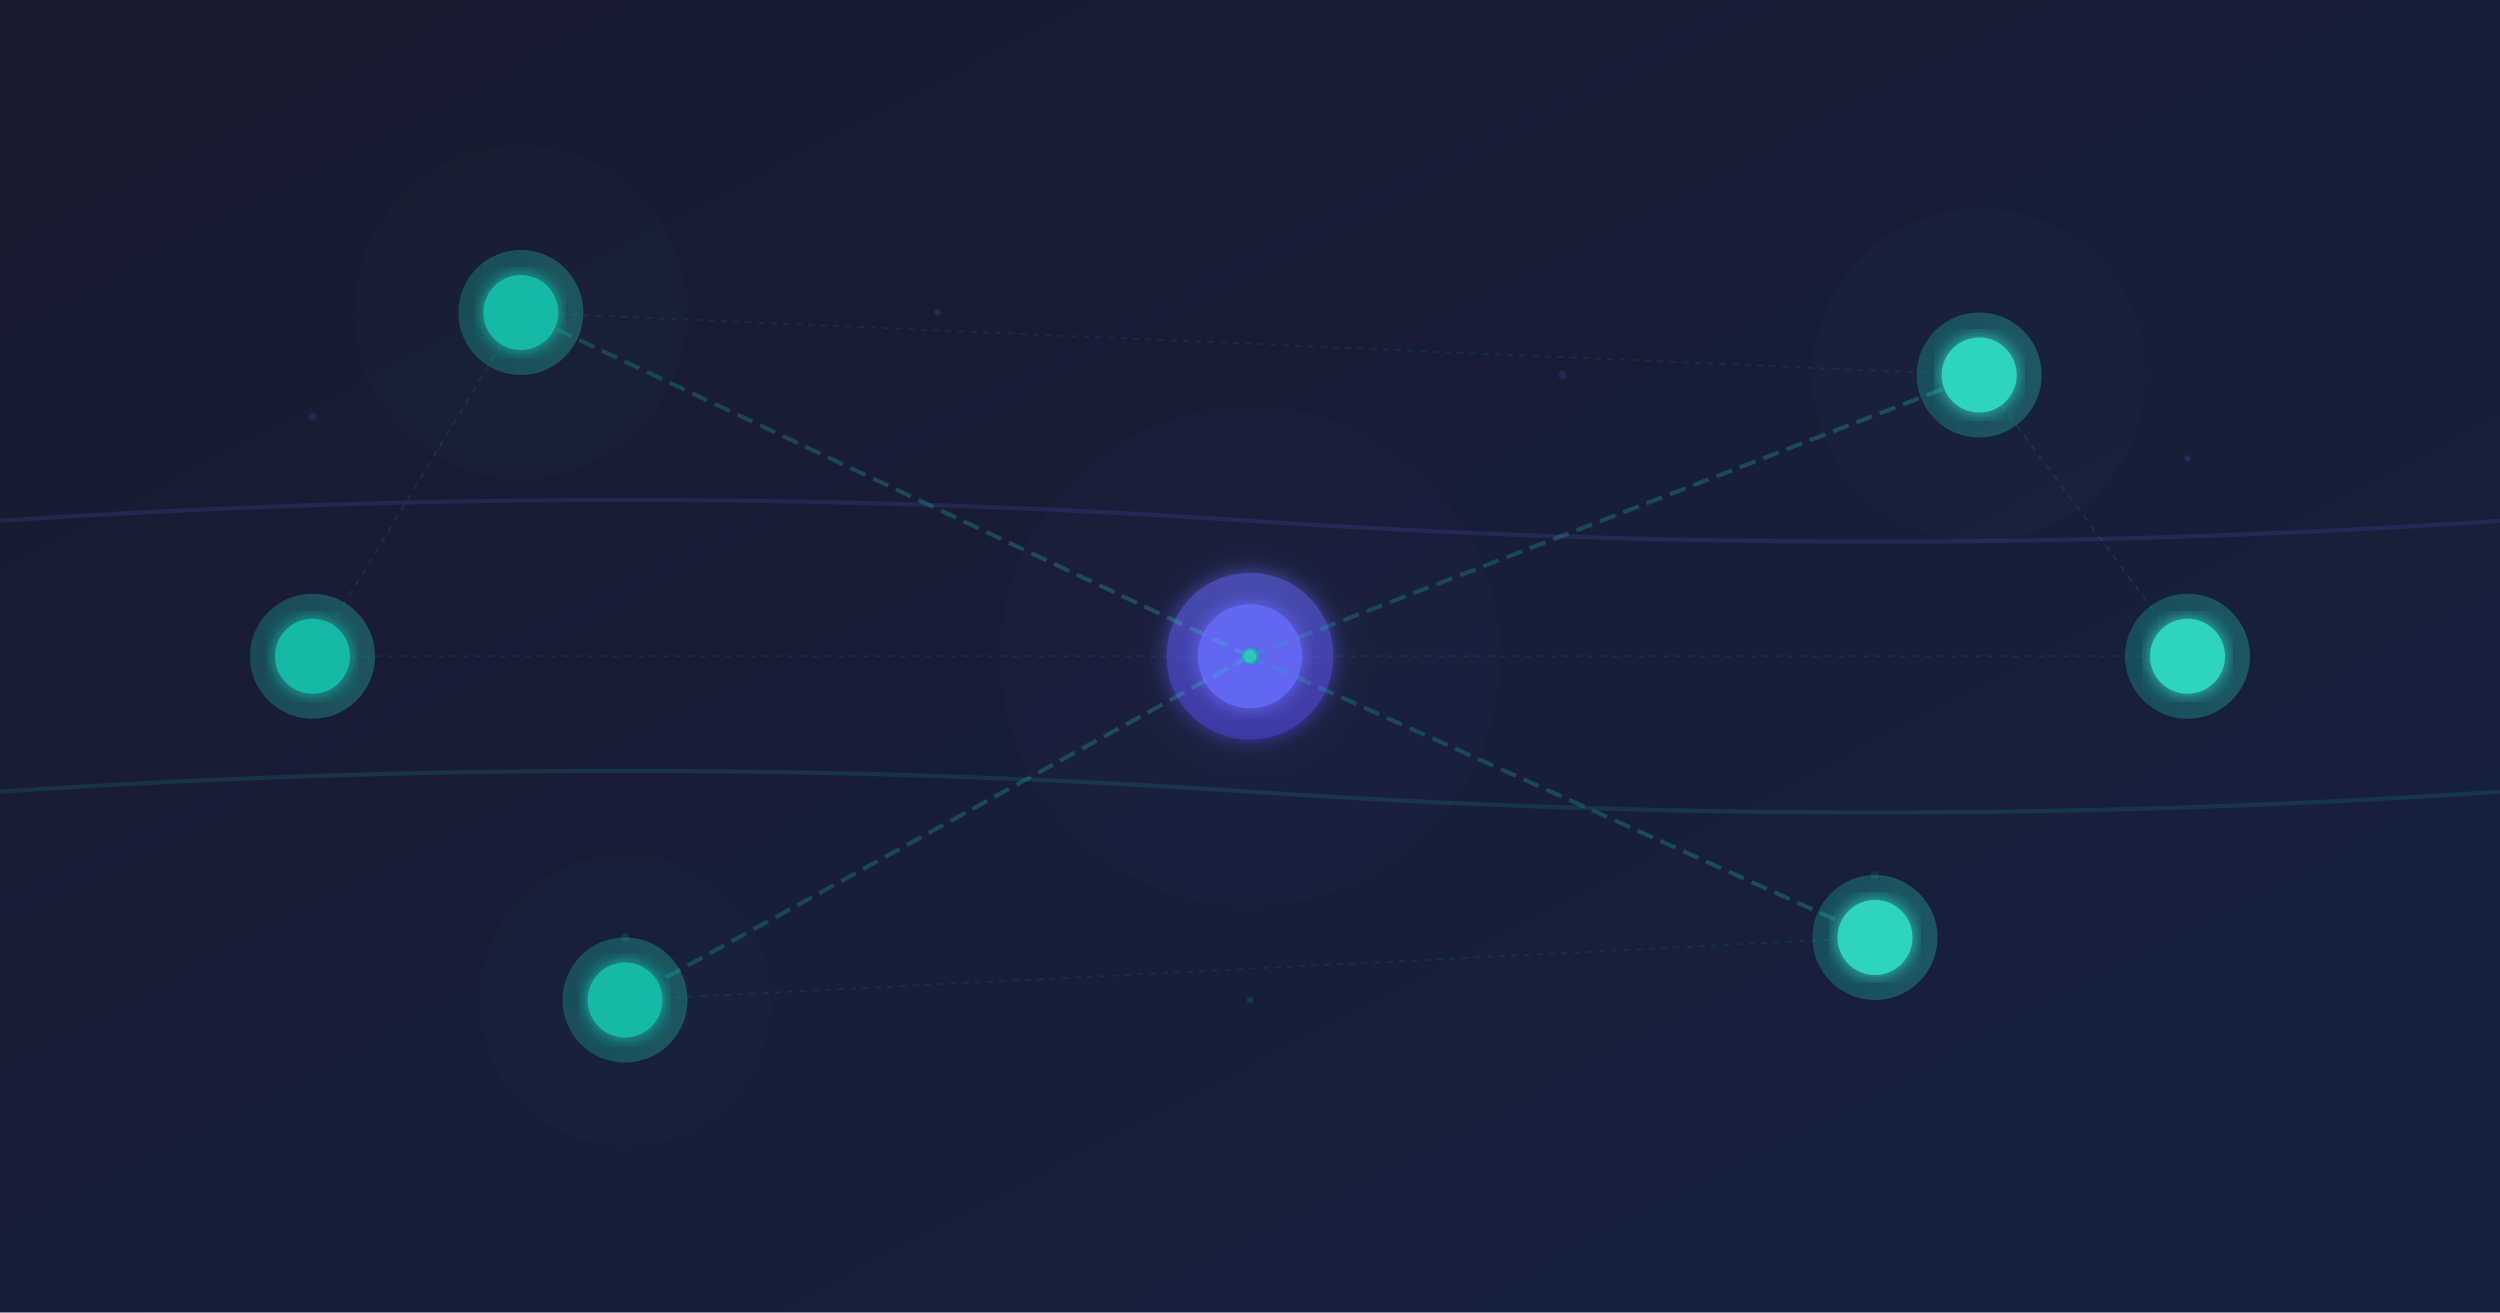
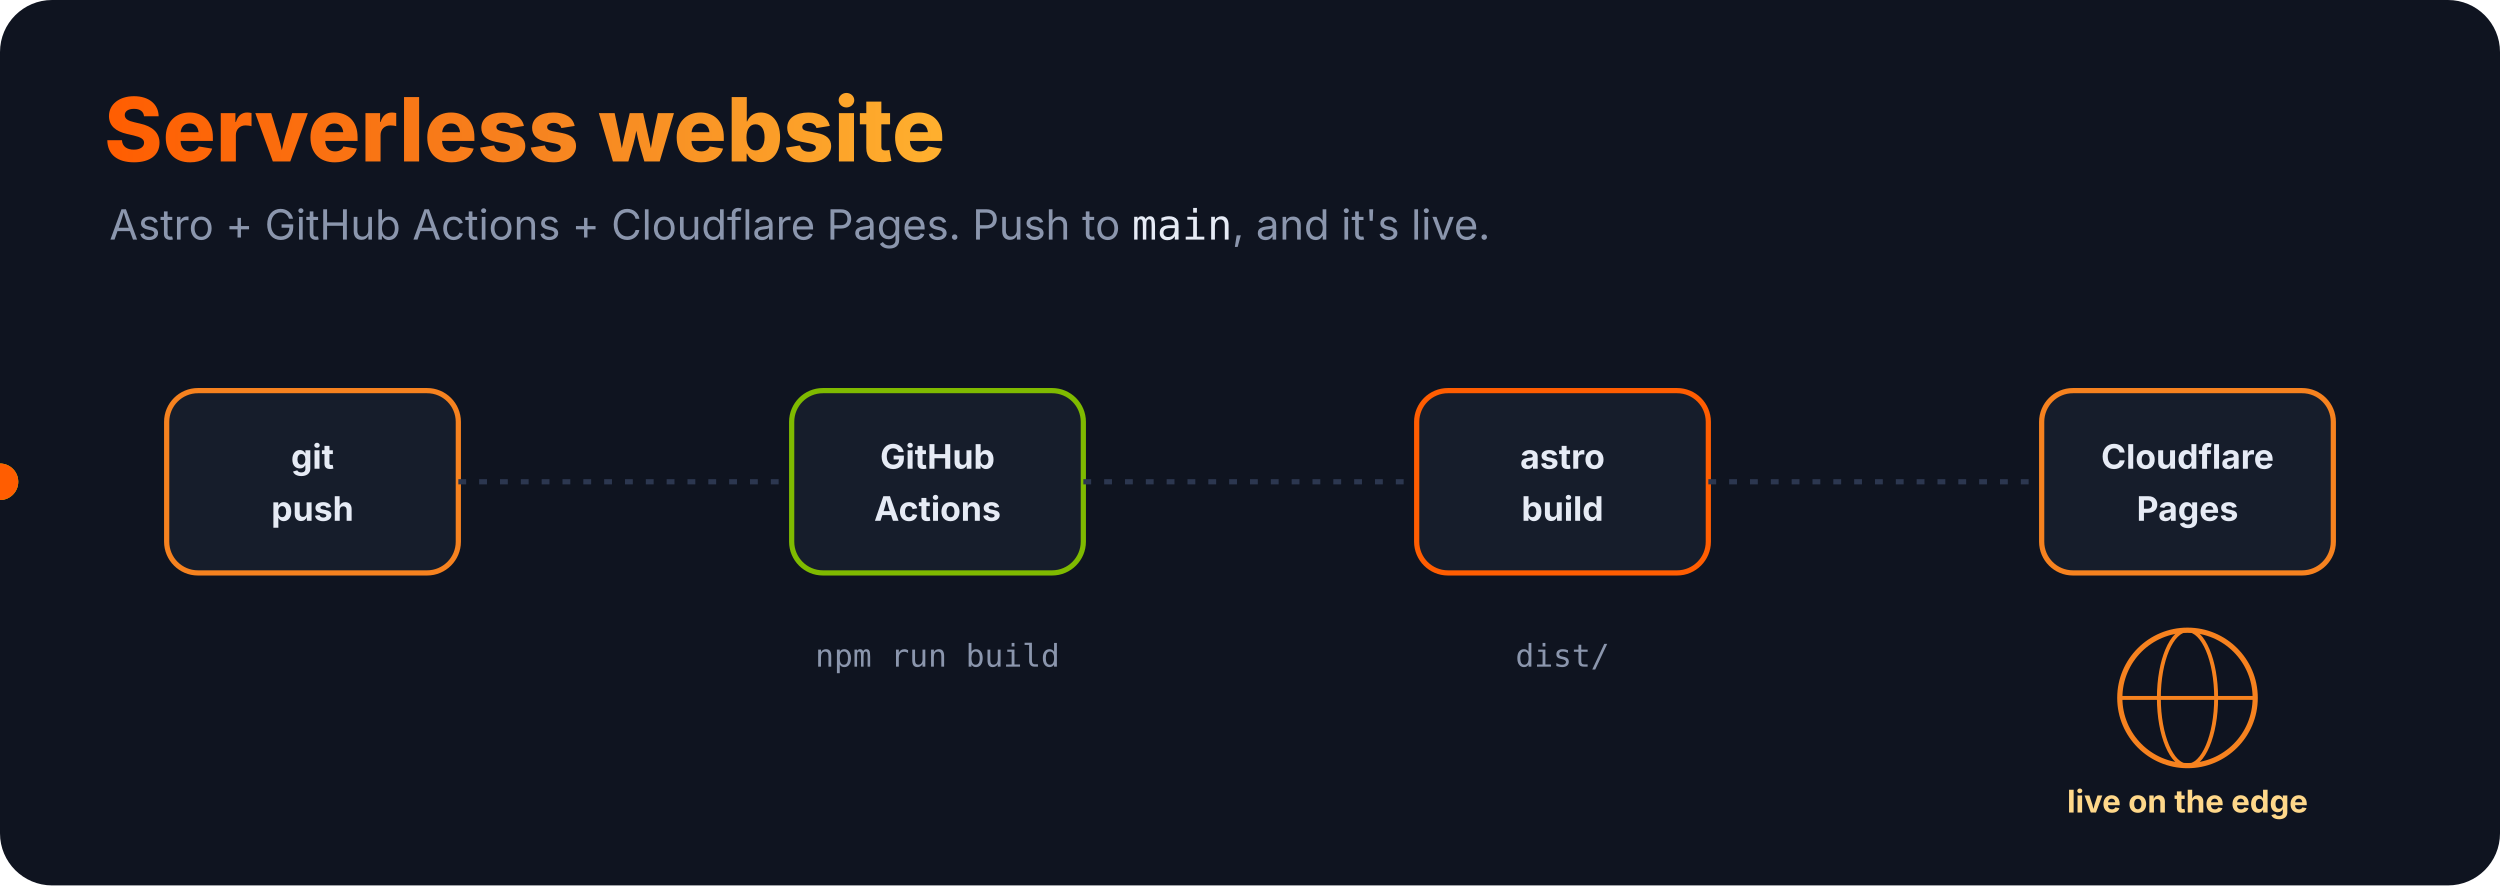
- <svg xmlns="http://www.w3.org/2000/svg" viewBox="0 0 1200 630" width="1200" height="630">
+ <svg xmlns="http://www.w3.org/2000/svg" viewBox="0 0 960 340" width="960" height="340" role="img" aria-labelledby="t d">
  <defs>
-     <linearGradient id="bg-gradient" x1="0%" y1="0%" x2="100%" y2="100%">
-       <stop offset="0%" stop-color="#1a1a2e" />
-       <stop offset="100%" stop-color="#16213e" />
+     <linearGradient id="title" x1="0" x2="1">
+       <stop offset="0" stop-color="#ff5d01" />
+       <stop offset=".5" stop-color="#f6821f" />
+       <stop offset="1" stop-color="#ffb02e" />
    </linearGradient>
-     <linearGradient id="node-gradient" x1="0%" y1="0%" x2="0%" y2="100%">
-       <stop offset="0%" stop-color="#6366f1" />
-       <stop offset="100%" stop-color="#4f46e5" />
-     </linearGradient>
-     <linearGradient id="edge-gradient" x1="0%" y1="0%" x2="100%" y2="0%">
-       <stop offset="0%" stop-color="#14b8a6" />
-       <stop offset="100%" stop-color="#2dd4bf" />
-     </linearGradient>
-     <radialGradient id="glow-gradient" cx="50%" cy="50%" r="50%">
-       <stop offset="0%" stop-color="#6366f1" stop-opacity="0.6" />
-       <stop offset="100%" stop-color="#6366f1" stop-opacity="0" />
-     </radialGradient>
-     <filter id="glow">
-       <feGaussianBlur stdDeviation="4" result="blur" />
-       <feMerge>
-         <feMergeNode in="blur" />
-         <feMergeNode in="SourceGraphic" />
-       </feMerge>
-     </filter>
  </defs>
  <style>
-     @keyframes spread-global {
-       0% { transform: scale(0); opacity: 0; }
-       50% { opacity: 1; }
-       100% { transform: scale(2); opacity: 0; }
-     }
- 
-     @keyframes pulse-node {
-       0%, 100% { transform: scale(1); opacity: 0.8; }
-       50% { transform: scale(1.2); opacity: 1; }
-     }
- 
-     @keyframes wave-flow {
-       0% { d: path('M0,315 Q300,295 600,315 T1200,315'); }
-       50% { d: path('M0,315 Q300,335 600,315 T1200,315'); }
-       100% { d: path('M0,315 Q300,295 600,315 T1200,315'); }
-     }
- 
-     @keyframes particle-float {
-       0% { transform: translate(0, 0); opacity: 0; }
-       10% { opacity: 0.8; }
-       90% { opacity: 0.8; }
-       100% { transform: translate(600px, -200px); opacity: 0; }
-     }
- 
-     @keyframes radiate {
-       0% { transform: scale(1); opacity: 0; }
-       50% { opacity: 0.4; }
-       100% { transform: scale(1.8); opacity: 0; }
-     }
- 
-     .edge-node {
-       animation: pulse-node 4s ease-in-out infinite;
-     }
- 
-     .particle {
-       animation: particle-float 10s ease-in-out infinite;
-     }
- 
-     .global-spread {
-       animation: spread-global 4s ease-out infinite;
-     }
+     text { font-family: ui-sans-serif, system-ui, -apple-system, "Segoe UI", sans-serif; fill: #e6ebf5; }
+     .muted { fill: #8b96ad; }
+     .mono { font-family: ui-monospace, SFMono-Regular, Menlo, monospace; }
+     @keyframes p0 { 0%,5.56% { transform: translateX(120px); opacity:0 } 6.67% { opacity:1 } 18.89% { transform: translateX(360px); opacity:1 } 20.56%,100% { transform: translateX(360px); opacity:0 } } .p0 { animation: p0 9.0s infinite; }
+     @keyframes p1 { 0%,23.33% { transform: translateX(360px); opacity:0 } 24.44% { opacity:1 } 36.67% { transform: translateX(600px); opacity:1 } 38.33%,100% { transform: translateX(600px); opacity:0 } } .p1 { animation: p1 9.0s infinite; }
+     @keyframes p2 { 0%,41.11% { transform: translateX(600px); opacity:0 } 42.22% { opacity:1 } 54.44% { transform: translateX(840px); opacity:1 } 56.11%,100% { transform: translateX(840px); opacity:0 } } .p2 { animation: p2 9.0s infinite; }
+     @keyframes s0 { 0%,5.56% { stroke-opacity:.3; } 7.78%,22.22% { stroke-opacity:1; } 25.56%,100% { stroke-opacity:.3; } } .s0 { animation: s0 9.0s infinite; }
+     @keyframes s1 { 0%,23.33% { stroke-opacity:.3; } 25.56%,40.00% { stroke-opacity:1; } 43.33%,100% { stroke-opacity:.3; } } .s1 { animation: s1 9.0s infinite; }
+     @keyframes s2 { 0%,41.11% { stroke-opacity:.3; } 43.33%,57.78% { stroke-opacity:1; } 61.11%,100% { stroke-opacity:.3; } } .s2 { animation: s2 9.0s infinite; }
+     @keyframes s3 { 0%,58.89% { stroke-opacity:.3; } 61.11%,75.56% { stroke-opacity:1; } 78.89%,100% { stroke-opacity:.3; } } .s3 { animation: s3 9.0s infinite; }
+     @keyframes live { 0%,72.22% { opacity:0; transform: scale(.7); } 76.67%,95.56% { opacity:1; transform: scale(1); } 100% { opacity:0; } } .live { animation: live 9.0s infinite; transform-box: fill-box; transform-origin: center; }
+     @media (prefers-reduced-motion: reduce) { * { animation: none !important; } }
  </style>
-   <rect width="1200" height="630" fill="url(#bg-gradient)" />
-   <g class="particle-field" opacity="0.15">
-     <circle cx="150" cy="200" r="2" fill="#6366f1">
-       <animate attributeName="opacity" values="0.3;1;0.3" dur="3s" repeatCount="indefinite" />
-     </circle>
-     <circle cx="450" cy="150" r="1.5" fill="#818cf8">
-       <animate attributeName="opacity" values="0.4;1;0.4" dur="4s" repeatCount="indefinite" begin="0.5s" />
-     </circle>
-     <circle cx="750" cy="180" r="2" fill="#6366f1">
-       <animate attributeName="opacity" values="0.3;1;0.3" dur="3.5s" repeatCount="indefinite" begin="1s" />
-     </circle>
-     <circle cx="1050" cy="220" r="1.5" fill="#818cf8">
-       <animate attributeName="opacity" values="0.4;1;0.4" dur="4.5s" repeatCount="indefinite" begin="1.5s" />
-     </circle>
-     <circle cx="300" cy="450" r="2" fill="#14b8a6">
-       <animate attributeName="opacity" values="0.3;1;0.3" dur="3s" repeatCount="indefinite" begin="2s" />
-     </circle>
-     <circle cx="600" cy="480" r="1.5" fill="#2dd4bf">
-       <animate attributeName="opacity" values="0.4;1;0.4" dur="4s" repeatCount="indefinite" begin="2.5s" />
-     </circle>
-     <circle cx="900" cy="420" r="2" fill="#14b8a6">
-       <animate attributeName="opacity" values="0.3;1;0.3" dur="3.5s" repeatCount="indefinite" begin="3s" />
-     </circle>
+   <rect width="960" height="340" rx="20" fill="#0f1420" />
+   <text x="40" y="62" font-size="34" font-weight="800" style="fill:url(#title)">Serverless website</text>
+   <text x="42" y="92" font-size="16" class="muted">Astro + GitHub Actions + Cloudflare Pages. Push to <tspan class="mono" style="fill:#e6ebf5">main</tspan>, and it's live.</text>
+   <g class="s0">
+     <rect x="64" y="150" width="112" height="70" rx="12" fill="#161d2b" stroke="#f6821f" stroke-width="2" />
  </g>
-   <g>
-     <circle cx="600" cy="315" r="60" fill="url(#glow-gradient)" opacity="0.3" />
-     <circle cx="600" cy="315" r="40" fill="url(#node-gradient)" opacity="0.6" filter="url(#glow)" />
-     <circle class="edge-node" cx="600" cy="315" r="25" fill="#6366f1" filter="url(#glow)" style="animation-delay: 0s" />
-     <circle cx="600" cy="315" r="30" fill="none" stroke="#6366f1" stroke-width="2" opacity="0">
-       <animate attributeName="r" values="30;80" dur="3s" repeatCount="indefinite" />
-       <animate attributeName="opacity" values="0.6;0" dur="3s" repeatCount="indefinite" />
-     </circle>
-     <circle cx="600" cy="315" r="30" fill="none" stroke="#818cf8" stroke-width="2" opacity="0">
-       <animate attributeName="r" values="30;80" dur="3s" repeatCount="indefinite" begin="1.5s" />
-       <animate attributeName="opacity" values="0.6;0" dur="3s" repeatCount="indefinite" begin="1.5s" />
-     </circle>
+   <text x="120" y="180" text-anchor="middle" font-size="13" font-weight="700">git</text>
+   <text x="120" y="200" text-anchor="middle" font-size="13" font-weight="700">push</text>
+   <line x1="176" y1="185" x2="304" y2="185" stroke="#2c3750" stroke-width="2" stroke-dasharray="3 5" />
+   <g class="s1">
+     <rect x="304" y="150" width="112" height="70" rx="12" fill="#161d2b" stroke="#7fba00" stroke-width="2" />
  </g>
-   <g class="edge-nodes">
-     <g class="edge-node" style="animation-delay: -0.5s">
-       <circle cx="250" cy="150" r="30" fill="url(#edge-gradient)" opacity="0.3" />
-       <circle cx="250" cy="150" r="18" fill="#14b8a6" filter="url(#glow)" />
-     </g>
-     <g class="edge-node" style="animation-delay: -1s">
-       <circle cx="950" cy="180" r="30" fill="url(#edge-gradient)" opacity="0.3" />
-       <circle cx="950" cy="180" r="18" fill="#2dd4bf" filter="url(#glow)" />
-     </g>
-     <g class="edge-node" style="animation-delay: -1.5s">
-       <circle cx="150" cy="315" r="30" fill="url(#edge-gradient)" opacity="0.3" />
-       <circle cx="150" cy="315" r="18" fill="#14b8a6" filter="url(#glow)" />
-     </g>
-     <g class="edge-node" style="animation-delay: -2s">
-       <circle cx="1050" cy="315" r="30" fill="url(#edge-gradient)" opacity="0.3" />
-       <circle cx="1050" cy="315" r="18" fill="#2dd4bf" filter="url(#glow)" />
-     </g>
-     <g class="edge-node" style="animation-delay: -2.5s">
-       <circle cx="300" cy="480" r="30" fill="url(#edge-gradient)" opacity="0.3" />
-       <circle cx="300" cy="480" r="18" fill="#14b8a6" filter="url(#glow)" />
-     </g>
-     <g class="edge-node" style="animation-delay: -3s">
-       <circle cx="900" cy="450" r="30" fill="url(#edge-gradient)" opacity="0.3" />
-       <circle cx="900" cy="450" r="18" fill="#2dd4bf" filter="url(#glow)" />
-     </g>
+   <text x="360" y="180" text-anchor="middle" font-size="13" font-weight="700">GitHub</text>
+   <text x="360" y="200" text-anchor="middle" font-size="13" font-weight="700">Actions</text>
+   <line x1="416" y1="185" x2="544" y2="185" stroke="#2c3750" stroke-width="2" stroke-dasharray="3 5" />
+   <g class="s2">
+     <rect x="544" y="150" width="112" height="70" rx="12" fill="#161d2b" stroke="#ff5d01" stroke-width="2" />
  </g>
-   <g class="connections" opacity="0.25">
-     <line x1="600" y1="315" x2="250" y2="150" stroke="url(#edge-gradient)" stroke-width="2" stroke-dasharray="8 4">
-       <animate attributeName="stroke-dashoffset" from="0" to="24" dur="3s" repeatCount="indefinite" />
-     </line>
-     <line x1="600" y1="315" x2="950" y2="180" stroke="url(#edge-gradient)" stroke-width="2" stroke-dasharray="8 4">
-       <animate attributeName="stroke-dashoffset" from="0" to="24" dur="3s" repeatCount="indefinite" begin="0.5s" />
-     </line>
-     <line x1="600" y1="315" x2="150" y2="315" stroke="url(#edge-gradient)" stroke-width="2" stroke-dasharray="8 4">
-       <animate attributeName="stroke-dashoffset" from="0" to="24" dur="3s" repeatCount="indefinite" begin="1s" />
-     </line>
-     <line x1="600" y1="315" x2="1050" y2="315" stroke="url(#edge-gradient)" stroke-width="2" stroke-dasharray="8 4">
-       <animate attributeName="stroke-dashoffset" from="0" to="24" dur="3s" repeatCount="indefinite" begin="1.5s" />
-     </line>
-     <line x1="600" y1="315" x2="300" y2="480" stroke="url(#edge-gradient)" stroke-width="2" stroke-dasharray="8 4">
-       <animate attributeName="stroke-dashoffset" from="0" to="24" dur="3s" repeatCount="indefinite" begin="2s" />
-     </line>
-     <line x1="600" y1="315" x2="900" y2="450" stroke="url(#edge-gradient)" stroke-width="2" stroke-dasharray="8 4">
-       <animate attributeName="stroke-dashoffset" from="0" to="24" dur="3s" repeatCount="indefinite" begin="2.5s" />
-     </line>
+   <text x="600" y="180" text-anchor="middle" font-size="13" font-weight="700">astro</text>
+   <text x="600" y="200" text-anchor="middle" font-size="13" font-weight="700">build</text>
+   <line x1="656" y1="185" x2="784" y2="185" stroke="#2c3750" stroke-width="2" stroke-dasharray="3 5" />
+   <g class="s3">
+     <rect x="784" y="150" width="112" height="70" rx="12" fill="#161d2b" stroke="#f6821f" stroke-width="2" />
  </g>
-   <g opacity="0.1">
-     <line x1="250" y1="150" x2="950" y2="180" stroke="#14b8a6" stroke-width="1" stroke-dasharray="3 3" />
-     <line x1="150" y1="315" x2="1050" y2="315" stroke="#14b8a6" stroke-width="1" stroke-dasharray="3 3" />
-     <line x1="300" y1="480" x2="900" y2="450" stroke="#14b8a6" stroke-width="1" stroke-dasharray="3 3" />
-     <line x1="250" y1="150" x2="150" y2="315" stroke="#2dd4bf" stroke-width="1" stroke-dasharray="3 3" />
-     <line x1="950" y1="180" x2="1050" y2="315" stroke="#2dd4bf" stroke-width="1" stroke-dasharray="3 3" />
+   <text x="840" y="180" text-anchor="middle" font-size="13" font-weight="700">Cloudflare</text>
+   <text x="840" y="200" text-anchor="middle" font-size="13" font-weight="700">Pages</text>
+   <g class="p0">
+     <circle cx="0" cy="185" r="7" fill="#f6821f" />
  </g>
-   <g class="particles">
-     <circle class="particle" cx="600" cy="315" r="4" fill="#6366f1" opacity="0.8" style="animation-delay: 0s; animation-duration: 8s" />
-     <circle class="particle" cx="600" cy="315" r="3" fill="#818cf8" opacity="0.7" style="animation-delay: 2s; animation-duration: 10s" />
-     <circle class="particle" cx="600" cy="315" r="4" fill="#14b8a6" opacity="0.8" style="animation-delay: 4s; animation-duration: 9s" />
-     <circle class="particle" cx="600" cy="315" r="3" fill="#2dd4bf" opacity="0.7" style="animation-delay: 6s; animation-duration: 11s" />
+   <g class="p1">
+     <circle cx="0" cy="185" r="7" fill="#7fba00" />
  </g>
-   <g opacity="0.15">
-     <path d="M0,250 Q300,230 600,250 T1200,250" stroke="#6366f1" stroke-width="2" fill="none">
-       <animate attributeName="d" values="M0,250 Q300,230 600,250 T1200,250;                 M0,250 Q300,270 600,250 T1200,250;                 M0,250 Q300,230 600,250 T1200,250" dur="8s" repeatCount="indefinite" />
-     </path>
-     <path d="M0,380 Q300,360 600,380 T1200,380" stroke="#14b8a6" stroke-width="2" fill="none">
-       <animate attributeName="d" values="M0,380 Q300,360 600,380 T1200,380;                 M0,380 Q300,400 600,380 T1200,380;                 M0,380 Q300,360 600,380 T1200,380" dur="10s" repeatCount="indefinite" />
-     </path>
+   <g class="p2">
+     <circle cx="0" cy="185" r="7" fill="#ff5d01" />
  </g>
-   <g>
-     <circle cx="600" cy="315" r="50" fill="none" stroke="#6366f1" stroke-width="3" opacity="0" class="global-spread" style="animation-delay: 0s" />
-     <circle cx="600" cy="315" r="50" fill="none" stroke="#14b8a6" stroke-width="3" opacity="0" class="global-spread" style="animation-delay: 2s" />
+   <g class="live">
+     <circle cx="840" cy="268" r="26" fill="none" stroke="#f6821f" stroke-width="2" />
+     <ellipse cx="840" cy="268" rx="11" ry="26" fill="none" stroke="#f6821f" stroke-width="1.5" />
+     <line x1="814" y1="268" x2="866" y2="268" stroke="#f6821f" stroke-width="1.5" />
+     <text x="840" y="312" text-anchor="middle" font-size="12" font-weight="700" style="fill:#ffd88a">live on the edge</text>
  </g>
-   <circle cx="250" cy="150" r="80" fill="#14b8a6" opacity="0.02">
-     <animate attributeName="opacity" values="0.02;0.06;0.02" dur="6s" repeatCount="indefinite" />
-   </circle>
-   <circle cx="950" cy="180" r="80" fill="#2dd4bf" opacity="0.02">
-     <animate attributeName="opacity" values="0.02;0.06;0.02" dur="7s" repeatCount="indefinite" />
-   </circle>
-   <circle cx="600" cy="315" r="120" fill="#6366f1" opacity="0.02">
-     <animate attributeName="opacity" values="0.02;0.08;0.02" dur="8s" repeatCount="indefinite" />
-   </circle>
-   <circle cx="300" cy="480" r="70" fill="#14b8a6" opacity="0.02">
-     <animate attributeName="opacity" values="0.02;0.05;0.02" dur="6.5s" repeatCount="indefinite" />
-   </circle>
+   <text x="360" y="256" text-anchor="middle" font-size="12" class="mono muted">npm run build</text>
+   <text x="600" y="256" text-anchor="middle" font-size="12" class="mono muted">dist/</text>
</svg>
